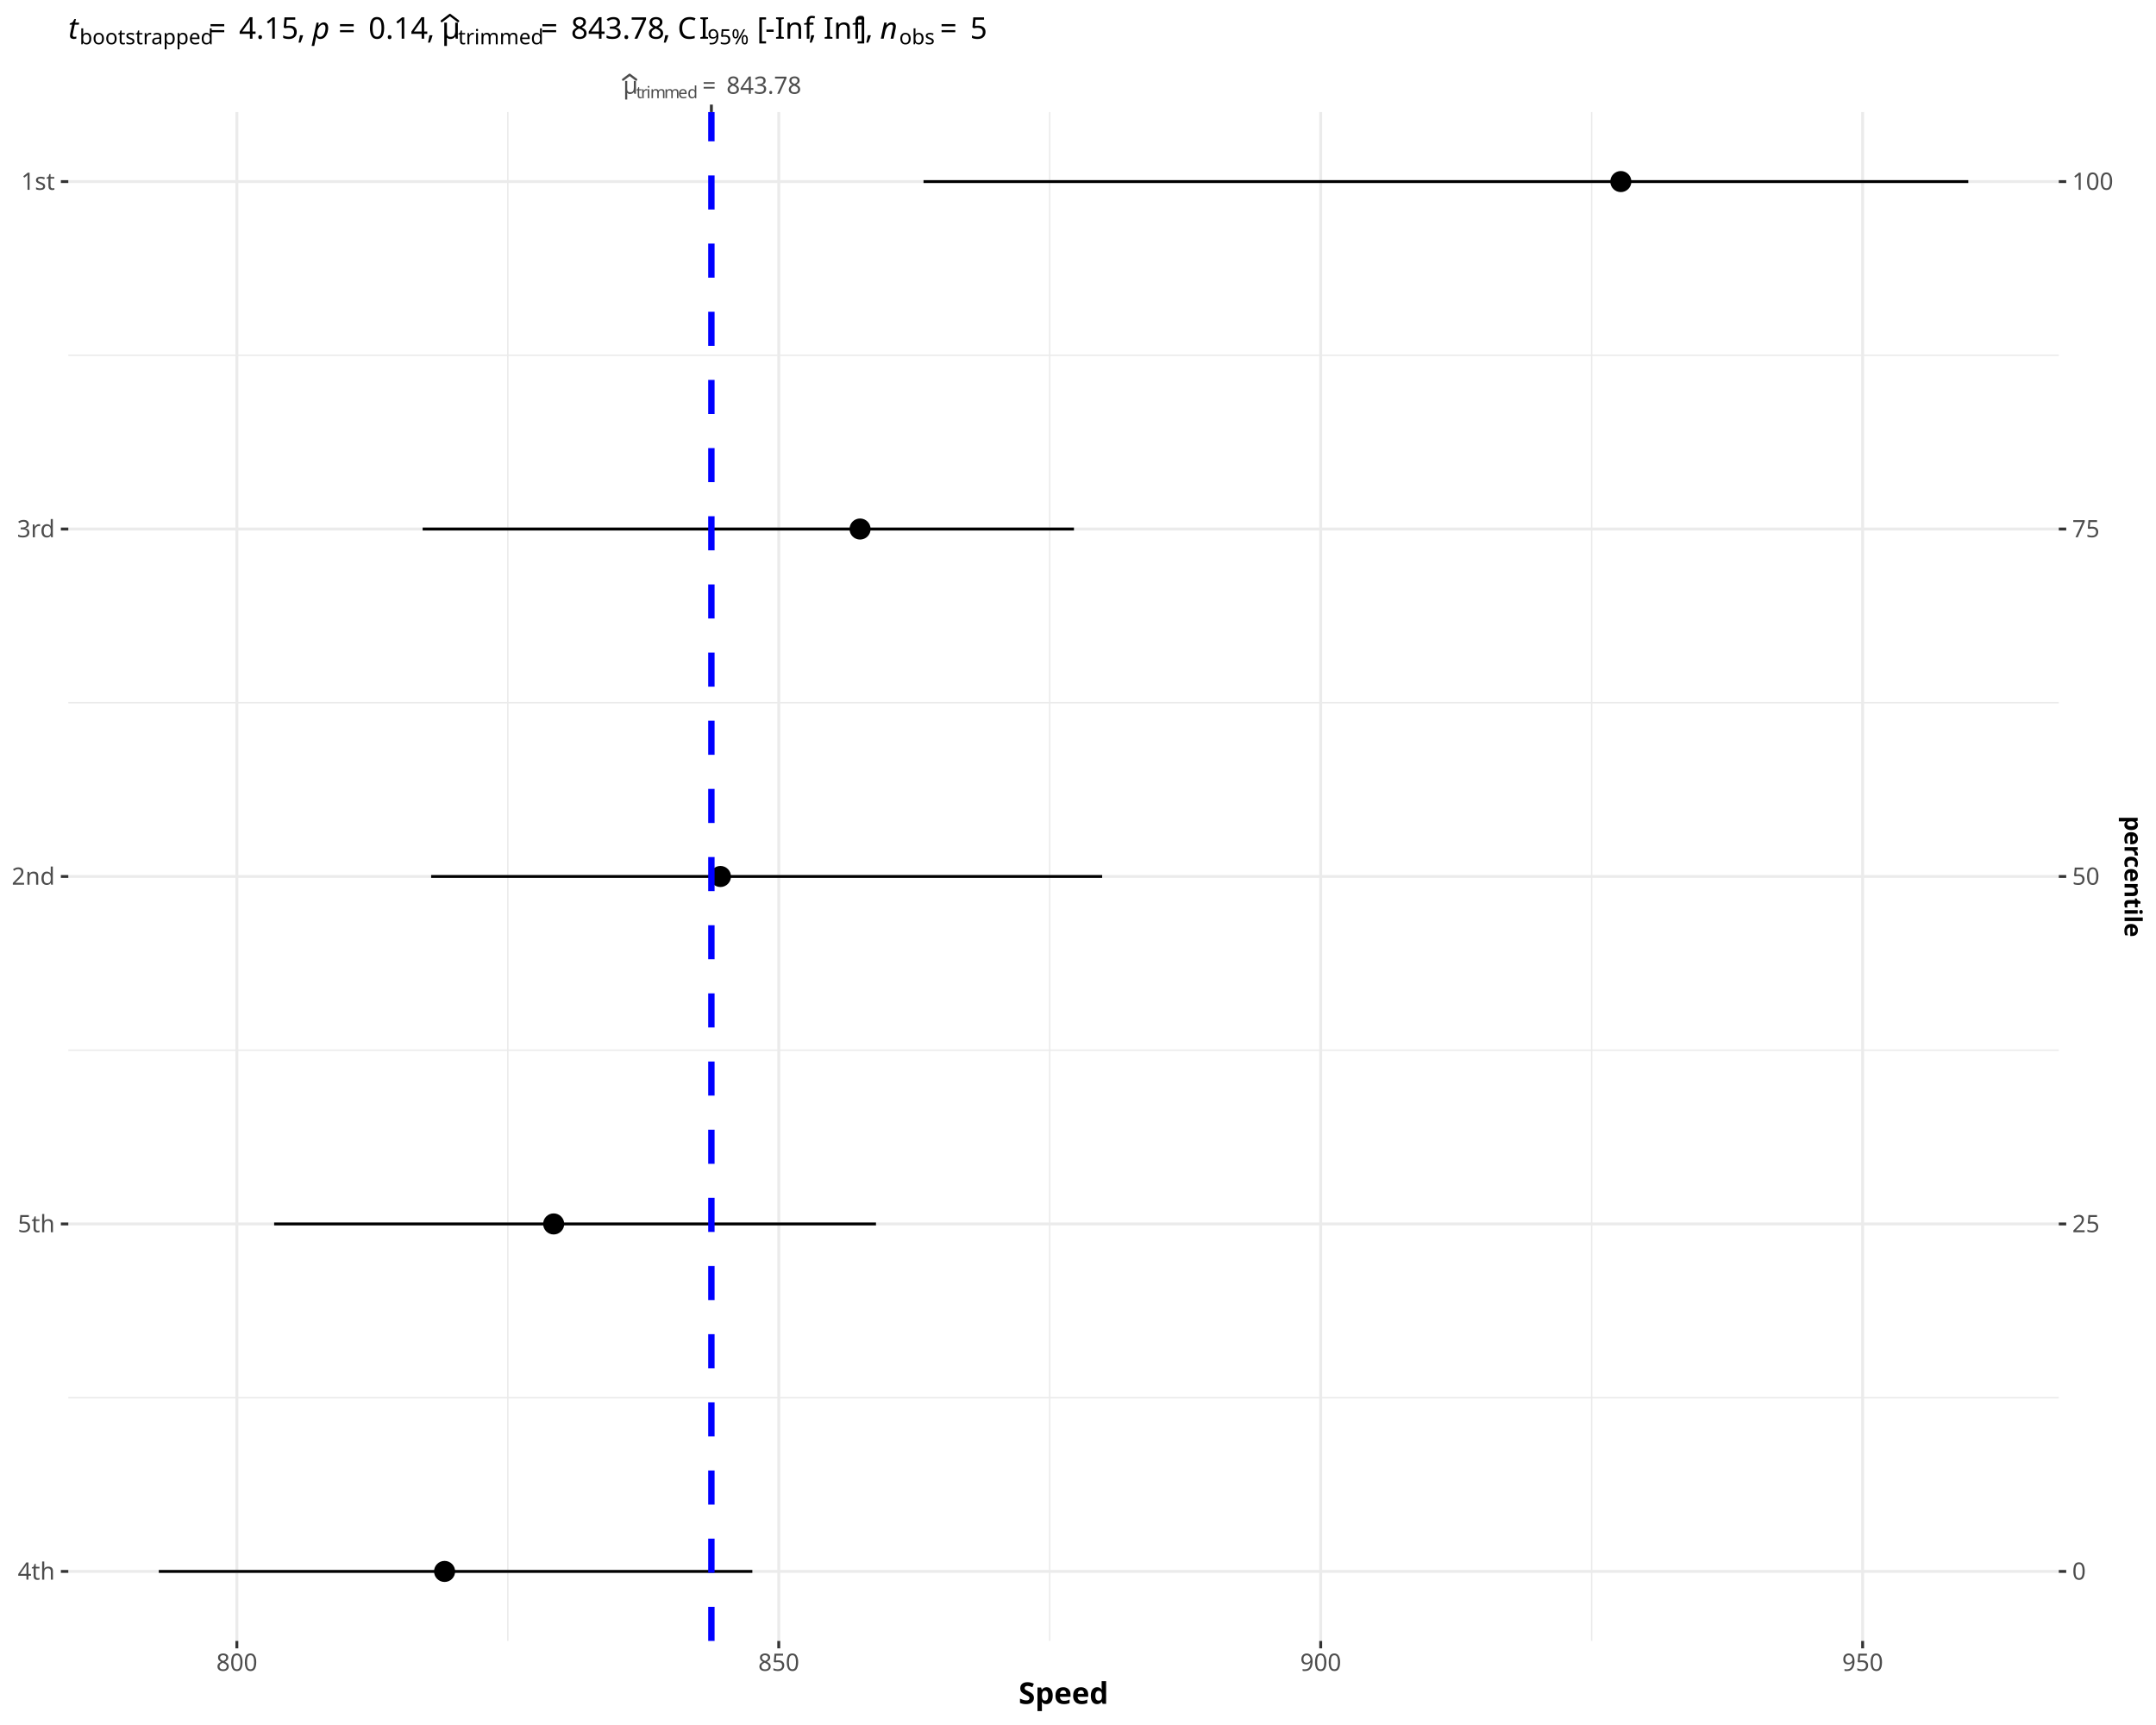
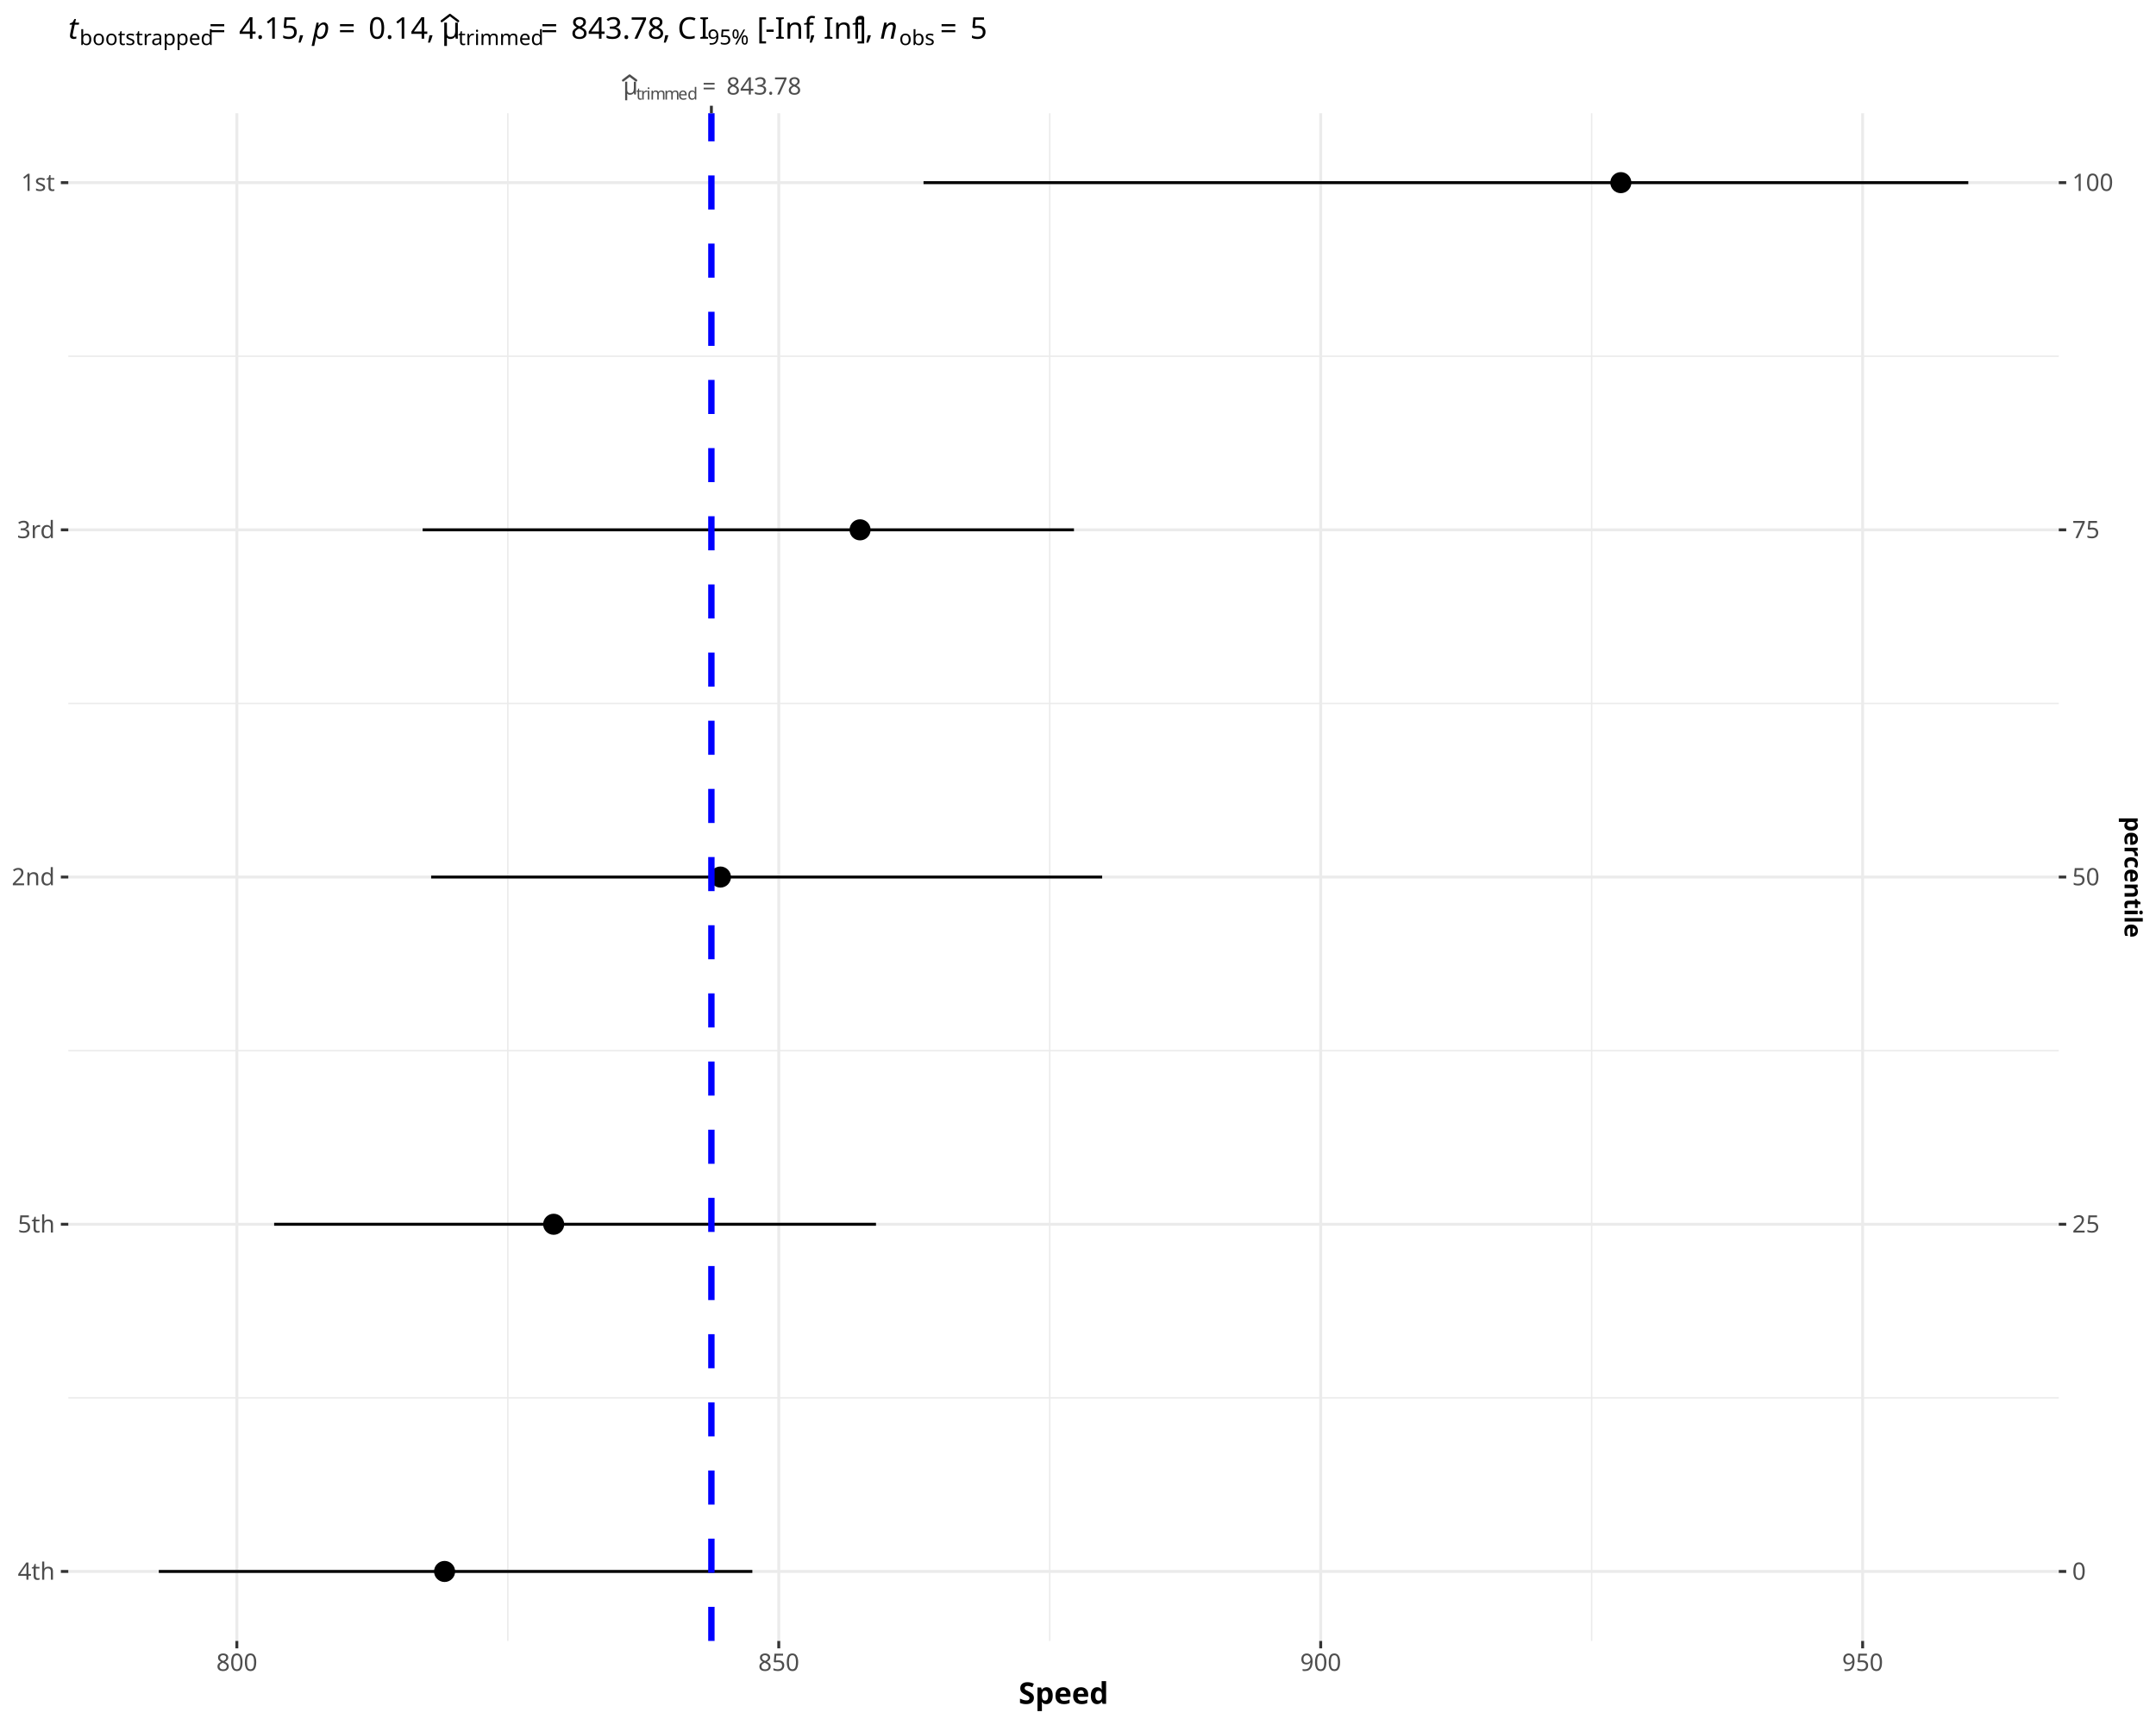
<svg xmlns="http://www.w3.org/2000/svg" class="svglite" data-engine-version="2.0" width="720.00pt" height="576.00pt" viewBox="0 0 720.00 576.00">
  <defs>
    <style type="text/css">
    .svglite line, .svglite polyline, .svglite polygon, .svglite path, .svglite rect, .svglite circle {
      fill: none;
      stroke: #000000;
      stroke-linecap: round;
      stroke-linejoin: round;
      stroke-miterlimit: 10.00;
    }
  </style>
  </defs>
  <rect width="100%" height="100%" style="stroke: none; fill: #FFFFFF;" />
  <defs>
    <clipPath id="cpMC4wMHw3MjAuMDB8MC4wMHw1NzYuMDA=">
      <rect x="0.00" y="0.00" width="720.00" height="576.00" />
    </clipPath>
  </defs>
  <g clip-path="url(#cpMC4wMHw3MjAuMDB8MC4wMHw1NzYuMDA=)">
    <rect x="0.00" y="0.00" width="720.00" height="576.00" style="stroke-width: 0.97; stroke: #FFFFFF; fill: #FFFFFF;" />
  </g>
  <defs>
-     <clipPath id="cpMjIuODF8Njg3LjUzfDM3LjQyfDU0Ny45Mg==">
-       <rect x="22.81" y="37.42" width="664.72" height="510.50" />
+     <clipPath id="cpMjIuODF8Njg3LjUzfDM3LjgwfDU0Ny45Mg==">
+       <rect x="22.81" y="37.80" width="664.72" height="510.12" />
    </clipPath>
  </defs>
-   <g clip-path="url(#cpMjIuODF8Njg3LjUzfDM3LjQyfDU0Ny45Mg==)">
-     <rect x="22.81" y="37.42" width="664.72" height="510.50" style="stroke-width: 0.97; stroke: none; fill: #FFFFFF;" />
-     <polyline points="22.81,466.70 687.53,466.70 " style="stroke-width: 0.48; stroke: #EBEBEB; stroke-linecap: butt;" />
-     <polyline points="22.81,350.68 687.53,350.68 " style="stroke-width: 0.48; stroke: #EBEBEB; stroke-linecap: butt;" />
-     <polyline points="22.81,234.66 687.53,234.66 " style="stroke-width: 0.48; stroke: #EBEBEB; stroke-linecap: butt;" />
-     <polyline points="22.81,118.64 687.53,118.64 " style="stroke-width: 0.48; stroke: #EBEBEB; stroke-linecap: butt;" />
-     <polyline points="169.59,547.92 169.59,37.42 " style="stroke-width: 0.48; stroke: #EBEBEB; stroke-linecap: butt;" />
-     <polyline points="350.56,547.92 350.56,37.42 " style="stroke-width: 0.48; stroke: #EBEBEB; stroke-linecap: butt;" />
-     <polyline points="531.54,547.92 531.54,37.42 " style="stroke-width: 0.48; stroke: #EBEBEB; stroke-linecap: butt;" />
-     <polyline points="22.81,524.72 687.53,524.72 " style="stroke-width: 0.97; stroke: #EBEBEB; stroke-linecap: butt;" />
-     <polyline points="22.81,408.69 687.53,408.69 " style="stroke-width: 0.97; stroke: #EBEBEB; stroke-linecap: butt;" />
-     <polyline points="22.81,292.67 687.53,292.67 " style="stroke-width: 0.97; stroke: #EBEBEB; stroke-linecap: butt;" />
-     <polyline points="22.81,176.65 687.53,176.65 " style="stroke-width: 0.97; stroke: #EBEBEB; stroke-linecap: butt;" />
-     <polyline points="22.81,60.63 687.53,60.63 " style="stroke-width: 0.97; stroke: #EBEBEB; stroke-linecap: butt;" />
-     <polyline points="79.10,547.92 79.10,37.42 " style="stroke-width: 0.97; stroke: #EBEBEB; stroke-linecap: butt;" />
-     <polyline points="260.07,547.92 260.07,37.42 " style="stroke-width: 0.97; stroke: #EBEBEB; stroke-linecap: butt;" />
-     <polyline points="441.05,547.92 441.05,37.42 " style="stroke-width: 0.97; stroke: #EBEBEB; stroke-linecap: butt;" />
-     <polyline points="622.03,547.92 622.03,37.42 " style="stroke-width: 0.97; stroke: #EBEBEB; stroke-linecap: butt;" />
-     <circle cx="148.47" cy="524.72" r="3.52" style="stroke-width: 0.64; stroke: none; fill: #000000;" />
-     <circle cx="184.90" cy="408.69" r="3.52" style="stroke-width: 0.64; stroke: none; fill: #000000;" />
-     <circle cx="240.59" cy="292.67" r="3.52" style="stroke-width: 0.64; stroke: none; fill: #000000;" />
-     <circle cx="287.22" cy="176.65" r="3.52" style="stroke-width: 0.64; stroke: none; fill: #000000;" />
-     <circle cx="541.28" cy="60.63" r="3.52" style="stroke-width: 0.64; stroke: none; fill: #000000;" />
-     <polyline points="251.25,524.72 251.25,524.72 " style="stroke-width: 0.97; stroke-linecap: butt;" />
-     <polyline points="251.25,524.72 53.03,524.72 " style="stroke-width: 0.97; stroke-linecap: butt;" />
-     <polyline points="53.03,524.72 53.03,524.72 " style="stroke-width: 0.97; stroke-linecap: butt;" />
-     <polyline points="292.54,408.69 292.54,408.69 " style="stroke-width: 0.97; stroke-linecap: butt;" />
-     <polyline points="292.54,408.69 91.55,408.69 " style="stroke-width: 0.97; stroke-linecap: butt;" />
-     <polyline points="91.55,408.69 91.55,408.69 " style="stroke-width: 0.97; stroke-linecap: butt;" />
-     <polyline points="368.07,292.67 368.07,292.67 " style="stroke-width: 0.97; stroke-linecap: butt;" />
-     <polyline points="368.07,292.67 143.98,292.67 " style="stroke-width: 0.97; stroke-linecap: butt;" />
-     <polyline points="143.98,292.67 143.98,292.67 " style="stroke-width: 0.97; stroke-linecap: butt;" />
-     <polyline points="358.65,176.65 358.65,176.65 " style="stroke-width: 0.97; stroke-linecap: butt;" />
-     <polyline points="358.65,176.65 141.14,176.65 " style="stroke-width: 0.97; stroke-linecap: butt;" />
-     <polyline points="141.14,176.65 141.14,176.65 " style="stroke-width: 0.97; stroke-linecap: butt;" />
-     <polyline points="657.32,60.63 657.32,60.63 " style="stroke-width: 0.97; stroke-linecap: butt;" />
-     <polyline points="657.32,60.63 308.41,60.63 " style="stroke-width: 0.97; stroke-linecap: butt;" />
-     <polyline points="308.41,60.63 308.41,60.63 " style="stroke-width: 0.97; stroke-linecap: butt;" />
-     <line x1="237.57" y1="547.92" x2="237.57" y2="37.42" style="stroke-width: 2.13; stroke: #0000FF; stroke-dasharray: 11.38,11.38; stroke-linecap: butt;" />
+   <g clip-path="url(#cpMjIuODF8Njg3LjUzfDM3LjgwfDU0Ny45Mg==)">
+     <rect x="22.81" y="37.80" width="664.72" height="510.12" style="stroke-width: 0.97; stroke: none; fill: #FFFFFF;" />
+     <polyline points="22.81,466.76 687.53,466.76 " style="stroke-width: 0.48; stroke: #EBEBEB; stroke-linecap: butt;" />
+     <polyline points="22.81,350.83 687.53,350.83 " style="stroke-width: 0.48; stroke: #EBEBEB; stroke-linecap: butt;" />
+     <polyline points="22.81,234.89 687.53,234.89 " style="stroke-width: 0.48; stroke: #EBEBEB; stroke-linecap: butt;" />
+     <polyline points="22.81,118.95 687.53,118.95 " style="stroke-width: 0.48; stroke: #EBEBEB; stroke-linecap: butt;" />
+     <polyline points="169.59,547.92 169.59,37.80 " style="stroke-width: 0.48; stroke: #EBEBEB; stroke-linecap: butt;" />
+     <polyline points="350.56,547.92 350.56,37.80 " style="stroke-width: 0.48; stroke: #EBEBEB; stroke-linecap: butt;" />
+     <polyline points="531.54,547.92 531.54,37.80 " style="stroke-width: 0.48; stroke: #EBEBEB; stroke-linecap: butt;" />
+     <polyline points="22.81,524.73 687.53,524.73 " style="stroke-width: 0.97; stroke: #EBEBEB; stroke-linecap: butt;" />
+     <polyline points="22.81,408.80 687.53,408.80 " style="stroke-width: 0.97; stroke: #EBEBEB; stroke-linecap: butt;" />
+     <polyline points="22.81,292.86 687.53,292.86 " style="stroke-width: 0.97; stroke: #EBEBEB; stroke-linecap: butt;" />
+     <polyline points="22.81,176.92 687.53,176.92 " style="stroke-width: 0.97; stroke: #EBEBEB; stroke-linecap: butt;" />
+     <polyline points="22.81,60.99 687.53,60.99 " style="stroke-width: 0.97; stroke: #EBEBEB; stroke-linecap: butt;" />
+     <polyline points="79.10,547.92 79.10,37.80 " style="stroke-width: 0.97; stroke: #EBEBEB; stroke-linecap: butt;" />
+     <polyline points="260.07,547.92 260.07,37.80 " style="stroke-width: 0.97; stroke: #EBEBEB; stroke-linecap: butt;" />
+     <polyline points="441.05,547.92 441.05,37.80 " style="stroke-width: 0.97; stroke: #EBEBEB; stroke-linecap: butt;" />
+     <polyline points="622.03,547.92 622.03,37.80 " style="stroke-width: 0.97; stroke: #EBEBEB; stroke-linecap: butt;" />
+     <circle cx="148.47" cy="524.73" r="3.52" style="stroke-width: 0.64; stroke: none; fill: #000000;" />
+     <circle cx="184.90" cy="408.80" r="3.52" style="stroke-width: 0.64; stroke: none; fill: #000000;" />
+     <circle cx="240.59" cy="292.86" r="3.52" style="stroke-width: 0.64; stroke: none; fill: #000000;" />
+     <circle cx="287.22" cy="176.92" r="3.52" style="stroke-width: 0.64; stroke: none; fill: #000000;" />
+     <circle cx="541.28" cy="60.99" r="3.52" style="stroke-width: 0.64; stroke: none; fill: #000000;" />
+     <polyline points="251.25,524.73 251.25,524.73 " style="stroke-width: 0.97; stroke-linecap: butt;" />
+     <polyline points="251.25,524.73 53.03,524.73 " style="stroke-width: 0.97; stroke-linecap: butt;" />
+     <polyline points="53.03,524.73 53.03,524.73 " style="stroke-width: 0.97; stroke-linecap: butt;" />
+     <polyline points="292.54,408.80 292.54,408.80 " style="stroke-width: 0.97; stroke-linecap: butt;" />
+     <polyline points="292.54,408.80 91.55,408.80 " style="stroke-width: 0.97; stroke-linecap: butt;" />
+     <polyline points="91.55,408.80 91.55,408.80 " style="stroke-width: 0.97; stroke-linecap: butt;" />
+     <polyline points="368.07,292.86 368.07,292.86 " style="stroke-width: 0.97; stroke-linecap: butt;" />
+     <polyline points="368.07,292.86 143.98,292.86 " style="stroke-width: 0.97; stroke-linecap: butt;" />
+     <polyline points="143.98,292.86 143.98,292.86 " style="stroke-width: 0.97; stroke-linecap: butt;" />
+     <polyline points="358.65,176.92 358.65,176.92 " style="stroke-width: 0.97; stroke-linecap: butt;" />
+     <polyline points="358.65,176.92 141.14,176.92 " style="stroke-width: 0.97; stroke-linecap: butt;" />
+     <polyline points="141.14,176.92 141.14,176.92 " style="stroke-width: 0.97; stroke-linecap: butt;" />
+     <polyline points="657.32,60.99 657.32,60.99 " style="stroke-width: 0.97; stroke-linecap: butt;" />
+     <polyline points="657.32,60.99 308.41,60.99 " style="stroke-width: 0.97; stroke-linecap: butt;" />
+     <polyline points="308.41,60.99 308.41,60.99 " style="stroke-width: 0.97; stroke-linecap: butt;" />
+     <line x1="237.57" y1="547.92" x2="237.57" y2="37.80" style="stroke-width: 2.13; stroke: #0000FF; stroke-dasharray: 11.38,11.38; stroke-linecap: butt;" />
  </g>
  <g clip-path="url(#cpMC4wMHw3MjAuMDB8MC4wMHw1NzYuMDA=)">
-     <polyline points="237.57,34.93 237.57,37.42 " style="stroke-width: 0.97; stroke: #333333; stroke-linecap: butt;" />
-     <text x="208.08" y="31.31" style="font-size: 8.00px; fill: #4D4D4D; font-family: sans;" textLength="4.37px" lengthAdjust="spacingAndGlyphs">μ</text>
-     <polyline points="208.08,26.60 210.26,24.95 212.45,26.60 " style="stroke-width: 0.75; stroke: #4D4D4D;" />
-     <text x="212.45" y="32.79" style="font-size: 5.60px; fill: #4D4D4D; font-family: sans;" textLength="1.56px" lengthAdjust="spacingAndGlyphs">t</text>
-     <text x="214.00" y="32.79" style="font-size: 5.60px; fill: #4D4D4D; font-family: sans;" textLength="1.86px" lengthAdjust="spacingAndGlyphs">r</text>
-     <text x="215.87" y="32.79" style="font-size: 5.60px; fill: #4D4D4D; font-family: sans;" textLength="1.24px" lengthAdjust="spacingAndGlyphs">i</text>
-     <text x="217.11" y="32.79" style="font-size: 5.60px; fill: #4D4D4D; font-family: sans;" textLength="4.67px" lengthAdjust="spacingAndGlyphs">m</text>
-     <text x="221.78" y="32.79" style="font-size: 5.60px; fill: #4D4D4D; font-family: sans;" textLength="4.67px" lengthAdjust="spacingAndGlyphs">m</text>
-     <text x="226.45" y="32.79" style="font-size: 5.60px; fill: #4D4D4D; font-family: sans;" textLength="3.11px" lengthAdjust="spacingAndGlyphs">e</text>
-     <text x="229.56" y="32.79" style="font-size: 5.60px; fill: #4D4D4D; font-family: sans;" textLength="3.11px" lengthAdjust="spacingAndGlyphs">d</text>
-     <text x="234.53" y="31.31" style="font-size: 8.00px; fill: #4D4D4D; font-family: sans;" textLength="6.21px" lengthAdjust="spacingAndGlyphs">=</text>
-     <text x="242.59" y="31.31" style="font-size: 8.00px; fill: #4D4D4D; font-family: sans;" textLength="24.47px" lengthAdjust="spacingAndGlyphs">843.78</text>
-     <text x="18.33" y="527.47" text-anchor="end" style="font-size: 8.00px; fill: #4D4D4D; font-family: sans;" textLength="11.12px" lengthAdjust="spacingAndGlyphs">4th</text>
-     <text x="18.33" y="411.45" text-anchor="end" style="font-size: 8.00px; fill: #4D4D4D; font-family: sans;" textLength="11.12px" lengthAdjust="spacingAndGlyphs">5th</text>
-     <text x="18.33" y="295.42" text-anchor="end" style="font-size: 8.00px; fill: #4D4D4D; font-family: sans;" textLength="13.35px" lengthAdjust="spacingAndGlyphs">2nd</text>
-     <text x="18.33" y="179.40" text-anchor="end" style="font-size: 8.00px; fill: #4D4D4D; font-family: sans;" textLength="11.56px" lengthAdjust="spacingAndGlyphs">3rd</text>
-     <text x="18.33" y="63.38" text-anchor="end" style="font-size: 8.00px; fill: #4D4D4D; font-family: sans;" textLength="10.68px" lengthAdjust="spacingAndGlyphs">1st</text>
-     <polyline points="20.32,524.72 22.81,524.72 " style="stroke-width: 0.97; stroke: #333333; stroke-linecap: butt;" />
-     <polyline points="20.32,408.69 22.81,408.69 " style="stroke-width: 0.97; stroke: #333333; stroke-linecap: butt;" />
-     <polyline points="20.32,292.67 22.81,292.67 " style="stroke-width: 0.97; stroke: #333333; stroke-linecap: butt;" />
-     <polyline points="20.32,176.65 22.81,176.65 " style="stroke-width: 0.97; stroke: #333333; stroke-linecap: butt;" />
-     <polyline points="20.32,60.63 22.81,60.63 " style="stroke-width: 0.97; stroke: #333333; stroke-linecap: butt;" />
-     <polyline points="690.02,524.72 687.53,524.72 " style="stroke-width: 0.97; stroke: #333333; stroke-linecap: butt;" />
-     <polyline points="690.02,408.69 687.53,408.69 " style="stroke-width: 0.97; stroke: #333333; stroke-linecap: butt;" />
-     <polyline points="690.02,292.67 687.53,292.67 " style="stroke-width: 0.97; stroke: #333333; stroke-linecap: butt;" />
-     <polyline points="690.02,176.65 687.53,176.65 " style="stroke-width: 0.97; stroke: #333333; stroke-linecap: butt;" />
-     <polyline points="690.02,60.63 687.53,60.63 " style="stroke-width: 0.97; stroke: #333333; stroke-linecap: butt;" />
-     <text x="692.01" y="527.47" style="font-size: 8.00px; fill: #4D4D4D; font-family: sans;" textLength="4.45px" lengthAdjust="spacingAndGlyphs">0</text>
-     <text x="692.01" y="411.45" style="font-size: 8.00px; fill: #4D4D4D; font-family: sans;" textLength="8.90px" lengthAdjust="spacingAndGlyphs">25</text>
-     <text x="692.01" y="295.42" style="font-size: 8.00px; fill: #4D4D4D; font-family: sans;" textLength="8.90px" lengthAdjust="spacingAndGlyphs">50</text>
-     <text x="692.01" y="179.40" style="font-size: 8.00px; fill: #4D4D4D; font-family: sans;" textLength="8.90px" lengthAdjust="spacingAndGlyphs">75</text>
-     <text x="692.01" y="63.38" style="font-size: 8.00px; fill: #4D4D4D; font-family: sans;" textLength="13.35px" lengthAdjust="spacingAndGlyphs">100</text>
+     <polyline points="237.57,35.31 237.57,37.80 " style="stroke-width: 0.97; stroke: #333333; stroke-linecap: butt;" />
+     <text x="208.08" y="31.57" style="font-size: 8.00px; fill: #4D4D4D; font-family: sans;" textLength="4.37px" lengthAdjust="spacingAndGlyphs">μ</text>
+     <polyline points="208.08,26.86 210.26,25.21 212.45,26.86 " style="stroke-width: 0.75; stroke: #4D4D4D;" />
+     <text x="212.45" y="33.26" style="font-size: 5.60px; fill: #4D4D4D; font-family: sans;" textLength="1.56px" lengthAdjust="spacingAndGlyphs">t</text>
+     <text x="214.00" y="33.26" style="font-size: 5.60px; fill: #4D4D4D; font-family: sans;" textLength="1.86px" lengthAdjust="spacingAndGlyphs">r</text>
+     <text x="215.87" y="33.26" style="font-size: 5.60px; fill: #4D4D4D; font-family: sans;" textLength="1.24px" lengthAdjust="spacingAndGlyphs">i</text>
+     <text x="217.11" y="33.26" style="font-size: 5.60px; fill: #4D4D4D; font-family: sans;" textLength="4.67px" lengthAdjust="spacingAndGlyphs">m</text>
+     <text x="221.78" y="33.26" style="font-size: 5.60px; fill: #4D4D4D; font-family: sans;" textLength="4.67px" lengthAdjust="spacingAndGlyphs">m</text>
+     <text x="226.45" y="33.26" style="font-size: 5.60px; fill: #4D4D4D; font-family: sans;" textLength="3.11px" lengthAdjust="spacingAndGlyphs">e</text>
+     <text x="229.56" y="33.26" style="font-size: 5.60px; fill: #4D4D4D; font-family: sans;" textLength="3.11px" lengthAdjust="spacingAndGlyphs">d</text>
+     <text x="234.53" y="31.57" style="font-size: 8.00px; fill: #4D4D4D; font-family: sans;" textLength="6.21px" lengthAdjust="spacingAndGlyphs">=</text>
+     <text x="242.59" y="31.57" style="font-size: 8.00px; fill: #4D4D4D; font-family: sans;" textLength="24.47px" lengthAdjust="spacingAndGlyphs">843.78</text>
+     <text x="18.33" y="527.49" text-anchor="end" style="font-size: 8.00px; fill: #4D4D4D; font-family: sans;" textLength="11.12px" lengthAdjust="spacingAndGlyphs">4th</text>
+     <text x="18.33" y="411.55" text-anchor="end" style="font-size: 8.00px; fill: #4D4D4D; font-family: sans;" textLength="11.12px" lengthAdjust="spacingAndGlyphs">5th</text>
+     <text x="18.33" y="295.61" text-anchor="end" style="font-size: 8.00px; fill: #4D4D4D; font-family: sans;" textLength="13.35px" lengthAdjust="spacingAndGlyphs">2nd</text>
+     <text x="18.33" y="179.68" text-anchor="end" style="font-size: 8.00px; fill: #4D4D4D; font-family: sans;" textLength="11.56px" lengthAdjust="spacingAndGlyphs">3rd</text>
+     <text x="18.33" y="63.74" text-anchor="end" style="font-size: 8.00px; fill: #4D4D4D; font-family: sans;" textLength="10.68px" lengthAdjust="spacingAndGlyphs">1st</text>
+     <polyline points="20.32,524.73 22.81,524.73 " style="stroke-width: 0.97; stroke: #333333; stroke-linecap: butt;" />
+     <polyline points="20.32,408.80 22.81,408.80 " style="stroke-width: 0.97; stroke: #333333; stroke-linecap: butt;" />
+     <polyline points="20.32,292.86 22.81,292.86 " style="stroke-width: 0.97; stroke: #333333; stroke-linecap: butt;" />
+     <polyline points="20.32,176.92 22.81,176.92 " style="stroke-width: 0.97; stroke: #333333; stroke-linecap: butt;" />
+     <polyline points="20.32,60.99 22.81,60.99 " style="stroke-width: 0.97; stroke: #333333; stroke-linecap: butt;" />
+     <polyline points="690.02,524.73 687.53,524.73 " style="stroke-width: 0.97; stroke: #333333; stroke-linecap: butt;" />
+     <polyline points="690.02,408.80 687.53,408.80 " style="stroke-width: 0.97; stroke: #333333; stroke-linecap: butt;" />
+     <polyline points="690.02,292.86 687.53,292.86 " style="stroke-width: 0.97; stroke: #333333; stroke-linecap: butt;" />
+     <polyline points="690.02,176.92 687.53,176.92 " style="stroke-width: 0.97; stroke: #333333; stroke-linecap: butt;" />
+     <polyline points="690.02,60.99 687.53,60.99 " style="stroke-width: 0.97; stroke: #333333; stroke-linecap: butt;" />
+     <text x="692.01" y="527.49" style="font-size: 8.00px; fill: #4D4D4D; font-family: sans;" textLength="4.45px" lengthAdjust="spacingAndGlyphs">0</text>
+     <text x="692.01" y="411.55" style="font-size: 8.00px; fill: #4D4D4D; font-family: sans;" textLength="8.90px" lengthAdjust="spacingAndGlyphs">25</text>
+     <text x="692.01" y="295.61" style="font-size: 8.00px; fill: #4D4D4D; font-family: sans;" textLength="8.90px" lengthAdjust="spacingAndGlyphs">50</text>
+     <text x="692.01" y="179.68" style="font-size: 8.00px; fill: #4D4D4D; font-family: sans;" textLength="8.90px" lengthAdjust="spacingAndGlyphs">75</text>
+     <text x="692.01" y="63.74" style="font-size: 8.00px; fill: #4D4D4D; font-family: sans;" textLength="13.35px" lengthAdjust="spacingAndGlyphs">100</text>
    <polyline points="79.10,550.41 79.10,547.92 " style="stroke-width: 0.97; stroke: #333333; stroke-linecap: butt;" />
    <polyline points="260.07,550.41 260.07,547.92 " style="stroke-width: 0.97; stroke: #333333; stroke-linecap: butt;" />
    <polyline points="441.05,550.41 441.05,547.92 " style="stroke-width: 0.97; stroke: #333333; stroke-linecap: butt;" />
    <polyline points="622.03,550.41 622.03,547.92 " style="stroke-width: 0.97; stroke: #333333; stroke-linecap: butt;" />
    <text x="79.10" y="557.91" text-anchor="middle" style="font-size: 8.00px; fill: #4D4D4D; font-family: sans;" textLength="13.35px" lengthAdjust="spacingAndGlyphs">800</text>
    <text x="260.07" y="557.91" text-anchor="middle" style="font-size: 8.00px; fill: #4D4D4D; font-family: sans;" textLength="13.35px" lengthAdjust="spacingAndGlyphs">850</text>
    <text x="441.05" y="557.91" text-anchor="middle" style="font-size: 8.00px; fill: #4D4D4D; font-family: sans;" textLength="13.35px" lengthAdjust="spacingAndGlyphs">900</text>
    <text x="622.03" y="557.91" text-anchor="middle" style="font-size: 8.00px; fill: #4D4D4D; font-family: sans;" textLength="13.35px" lengthAdjust="spacingAndGlyphs">950</text>
    <text x="355.17" y="568.94" text-anchor="middle" style="font-size: 10.00px; font-weight: bold; font-family: sans;" textLength="28.92px" lengthAdjust="spacingAndGlyphs">Speed</text>
-     <text transform="translate(709.51,292.67) rotate(90)" text-anchor="middle" style="font-size: 8.00px; font-weight: bold; font-family: sans;" textLength="34.69px" lengthAdjust="spacingAndGlyphs">percentile</text>
+     <text transform="translate(709.51,292.86) rotate(90)" text-anchor="middle" style="font-size: 8.00px; font-weight: bold; font-family: sans;" textLength="34.69px" lengthAdjust="spacingAndGlyphs">percentile</text>
    <text x="22.81" y="12.93" style="font-size: 10.00px; font-style: italic; font-family: sans;" textLength="2.78px" lengthAdjust="spacingAndGlyphs">t</text>
-     <text x="26.56" y="14.78" style="font-size: 7.00px; font-family: sans;" textLength="40.87px" lengthAdjust="spacingAndGlyphs">bootstrapped</text>
+     <text x="26.56" y="15.04" style="font-size: 7.00px; font-family: sans;" textLength="40.87px" lengthAdjust="spacingAndGlyphs">bootstrapped</text>
    <text x="69.75" y="12.93" style="font-size: 10.00px; font-family: sans;" textLength="7.76px" lengthAdjust="spacingAndGlyphs">=</text>
    <text x="79.83" y="12.93" style="font-size: 10.00px; font-family: sans;" textLength="19.46px" lengthAdjust="spacingAndGlyphs">4.15</text>
    <text x="99.29" y="12.93" style="font-size: 10.00px; font-family: sans;" textLength="2.50px" lengthAdjust="spacingAndGlyphs">,</text>
    <text x="101.79" y="12.93" style="font-size: 10.00px; font-family: sans;" textLength="2.50px" lengthAdjust="spacingAndGlyphs"> </text>
    <text x="104.29" y="12.93" style="font-size: 10.00px; font-style: italic; font-family: sans;" textLength="5.56px" lengthAdjust="spacingAndGlyphs">p</text>
    <text x="112.98" y="12.93" style="font-size: 10.00px; font-family: sans;" textLength="7.76px" lengthAdjust="spacingAndGlyphs">=</text>
    <text x="123.06" y="12.93" style="font-size: 10.00px; font-family: sans;" textLength="19.46px" lengthAdjust="spacingAndGlyphs">0.14</text>
    <text x="142.52" y="12.93" style="font-size: 10.00px; font-family: sans;" textLength="2.50px" lengthAdjust="spacingAndGlyphs">,</text>
    <text x="145.02" y="12.93" style="font-size: 10.00px; font-family: sans;" textLength="2.50px" lengthAdjust="spacingAndGlyphs"> </text>
    <text x="147.52" y="12.93" style="font-size: 10.00px; font-family: sans;" textLength="5.47px" lengthAdjust="spacingAndGlyphs">μ</text>
    <polyline points="147.52,7.05 150.26,4.98 152.99,7.05 " style="stroke-width: 0.75;" />
-     <text x="152.99" y="14.78" style="font-size: 7.00px; font-family: sans;" textLength="25.28px" lengthAdjust="spacingAndGlyphs">trimmed</text>
+     <text x="152.99" y="15.04" style="font-size: 7.00px; font-family: sans;" textLength="25.28px" lengthAdjust="spacingAndGlyphs">trimmed</text>
    <text x="180.59" y="12.93" style="font-size: 10.00px; font-family: sans;" textLength="7.76px" lengthAdjust="spacingAndGlyphs">=</text>
    <text x="190.67" y="12.93" style="font-size: 10.00px; font-family: sans;" textLength="30.59px" lengthAdjust="spacingAndGlyphs">843.78</text>
    <text x="221.26" y="12.93" style="font-size: 10.00px; font-family: sans;" textLength="2.50px" lengthAdjust="spacingAndGlyphs">,</text>
    <text x="223.76" y="12.93" style="font-size: 10.00px; font-family: sans;" textLength="2.50px" lengthAdjust="spacingAndGlyphs"> </text>
    <text x="226.26" y="12.93" style="font-size: 10.00px; font-family: sans;" textLength="7.22px" lengthAdjust="spacingAndGlyphs">C</text>
    <text x="233.48" y="12.93" style="font-size: 10.00px; font-family: sans;" textLength="2.78px" lengthAdjust="spacingAndGlyphs">I</text>
-     <text x="236.26" y="14.78" style="font-size: 7.00px; font-family: sans;" textLength="14.01px" lengthAdjust="spacingAndGlyphs">95%</text>
+     <text x="236.26" y="14.86" style="font-size: 7.00px; font-family: sans;" textLength="14.01px" lengthAdjust="spacingAndGlyphs">95%</text>
    <text x="250.27" y="12.93" style="font-size: 10.00px; font-family: sans;" textLength="2.50px" lengthAdjust="spacingAndGlyphs"> </text>
    <text x="252.78" y="12.93" style="font-size: 10.00px; font-family: sans;" textLength="2.78px" lengthAdjust="spacingAndGlyphs">[</text>
    <text x="255.55" y="12.93" style="font-size: 10.00px; font-family: sans;" textLength="14.45px" lengthAdjust="spacingAndGlyphs">-Inf</text>
    <text x="270.00" y="12.93" style="font-size: 10.00px; font-family: sans;" textLength="2.50px" lengthAdjust="spacingAndGlyphs">,</text>
    <text x="272.50" y="12.93" style="font-size: 10.00px; font-family: sans;" textLength="2.50px" lengthAdjust="spacingAndGlyphs"> </text>
    <text x="275.01" y="12.93" style="font-size: 10.00px; font-family: sans;" textLength="11.12px" lengthAdjust="spacingAndGlyphs">Inf</text>
    <text x="286.12" y="12.93" style="font-size: 10.00px; font-family: sans;" textLength="2.78px" lengthAdjust="spacingAndGlyphs">]</text>
    <text x="288.90" y="12.93" style="font-size: 10.00px; font-family: sans;" textLength="2.50px" lengthAdjust="spacingAndGlyphs">,</text>
    <text x="291.40" y="12.93" style="font-size: 10.00px; font-family: sans;" textLength="2.50px" lengthAdjust="spacingAndGlyphs"> </text>
    <text x="293.91" y="12.93" style="font-size: 10.00px; font-style: italic; font-family: sans;" textLength="5.56px" lengthAdjust="spacingAndGlyphs">n</text>
-     <text x="300.27" y="14.78" style="font-size: 7.00px; font-family: sans;" textLength="11.29px" lengthAdjust="spacingAndGlyphs">obs</text>
+     <text x="300.27" y="15.04" style="font-size: 7.00px; font-family: sans;" textLength="11.29px" lengthAdjust="spacingAndGlyphs">obs</text>
    <text x="313.88" y="12.93" style="font-size: 10.00px; font-family: sans;" textLength="7.76px" lengthAdjust="spacingAndGlyphs">=</text>
    <text x="323.96" y="12.93" style="font-size: 10.00px; font-family: sans;" textLength="5.56px" lengthAdjust="spacingAndGlyphs">5</text>
  </g>
</svg>
